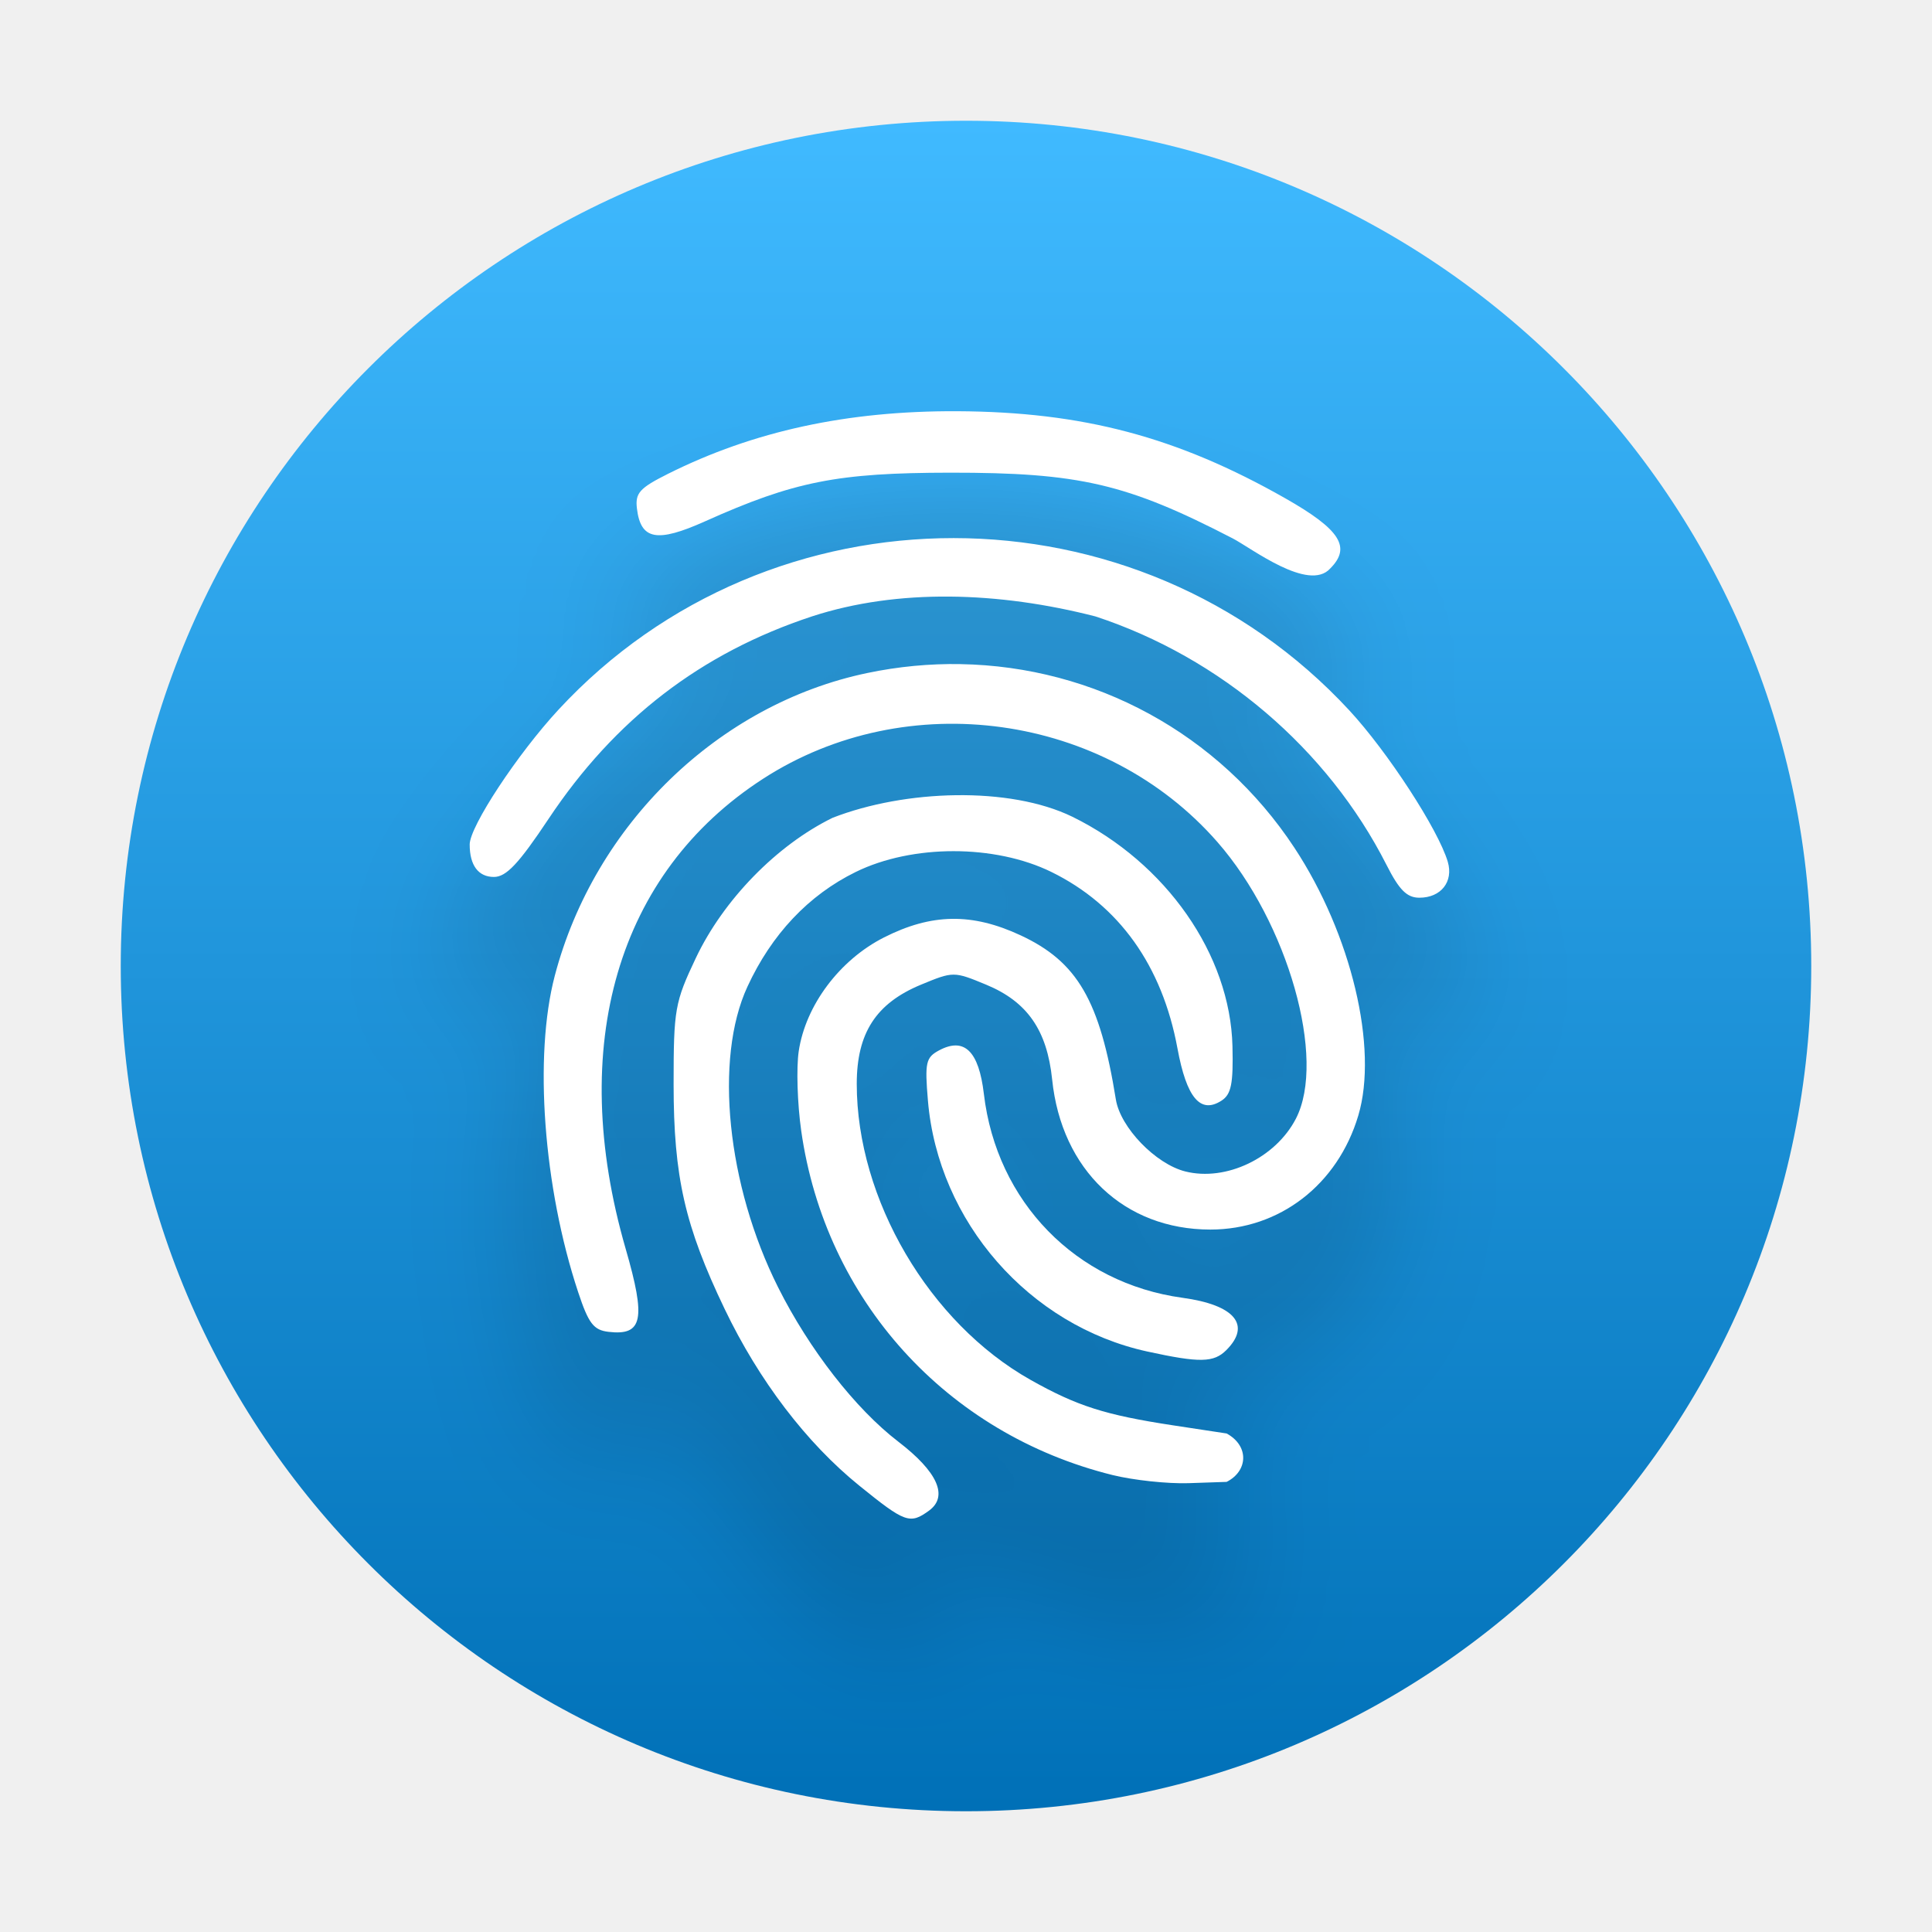
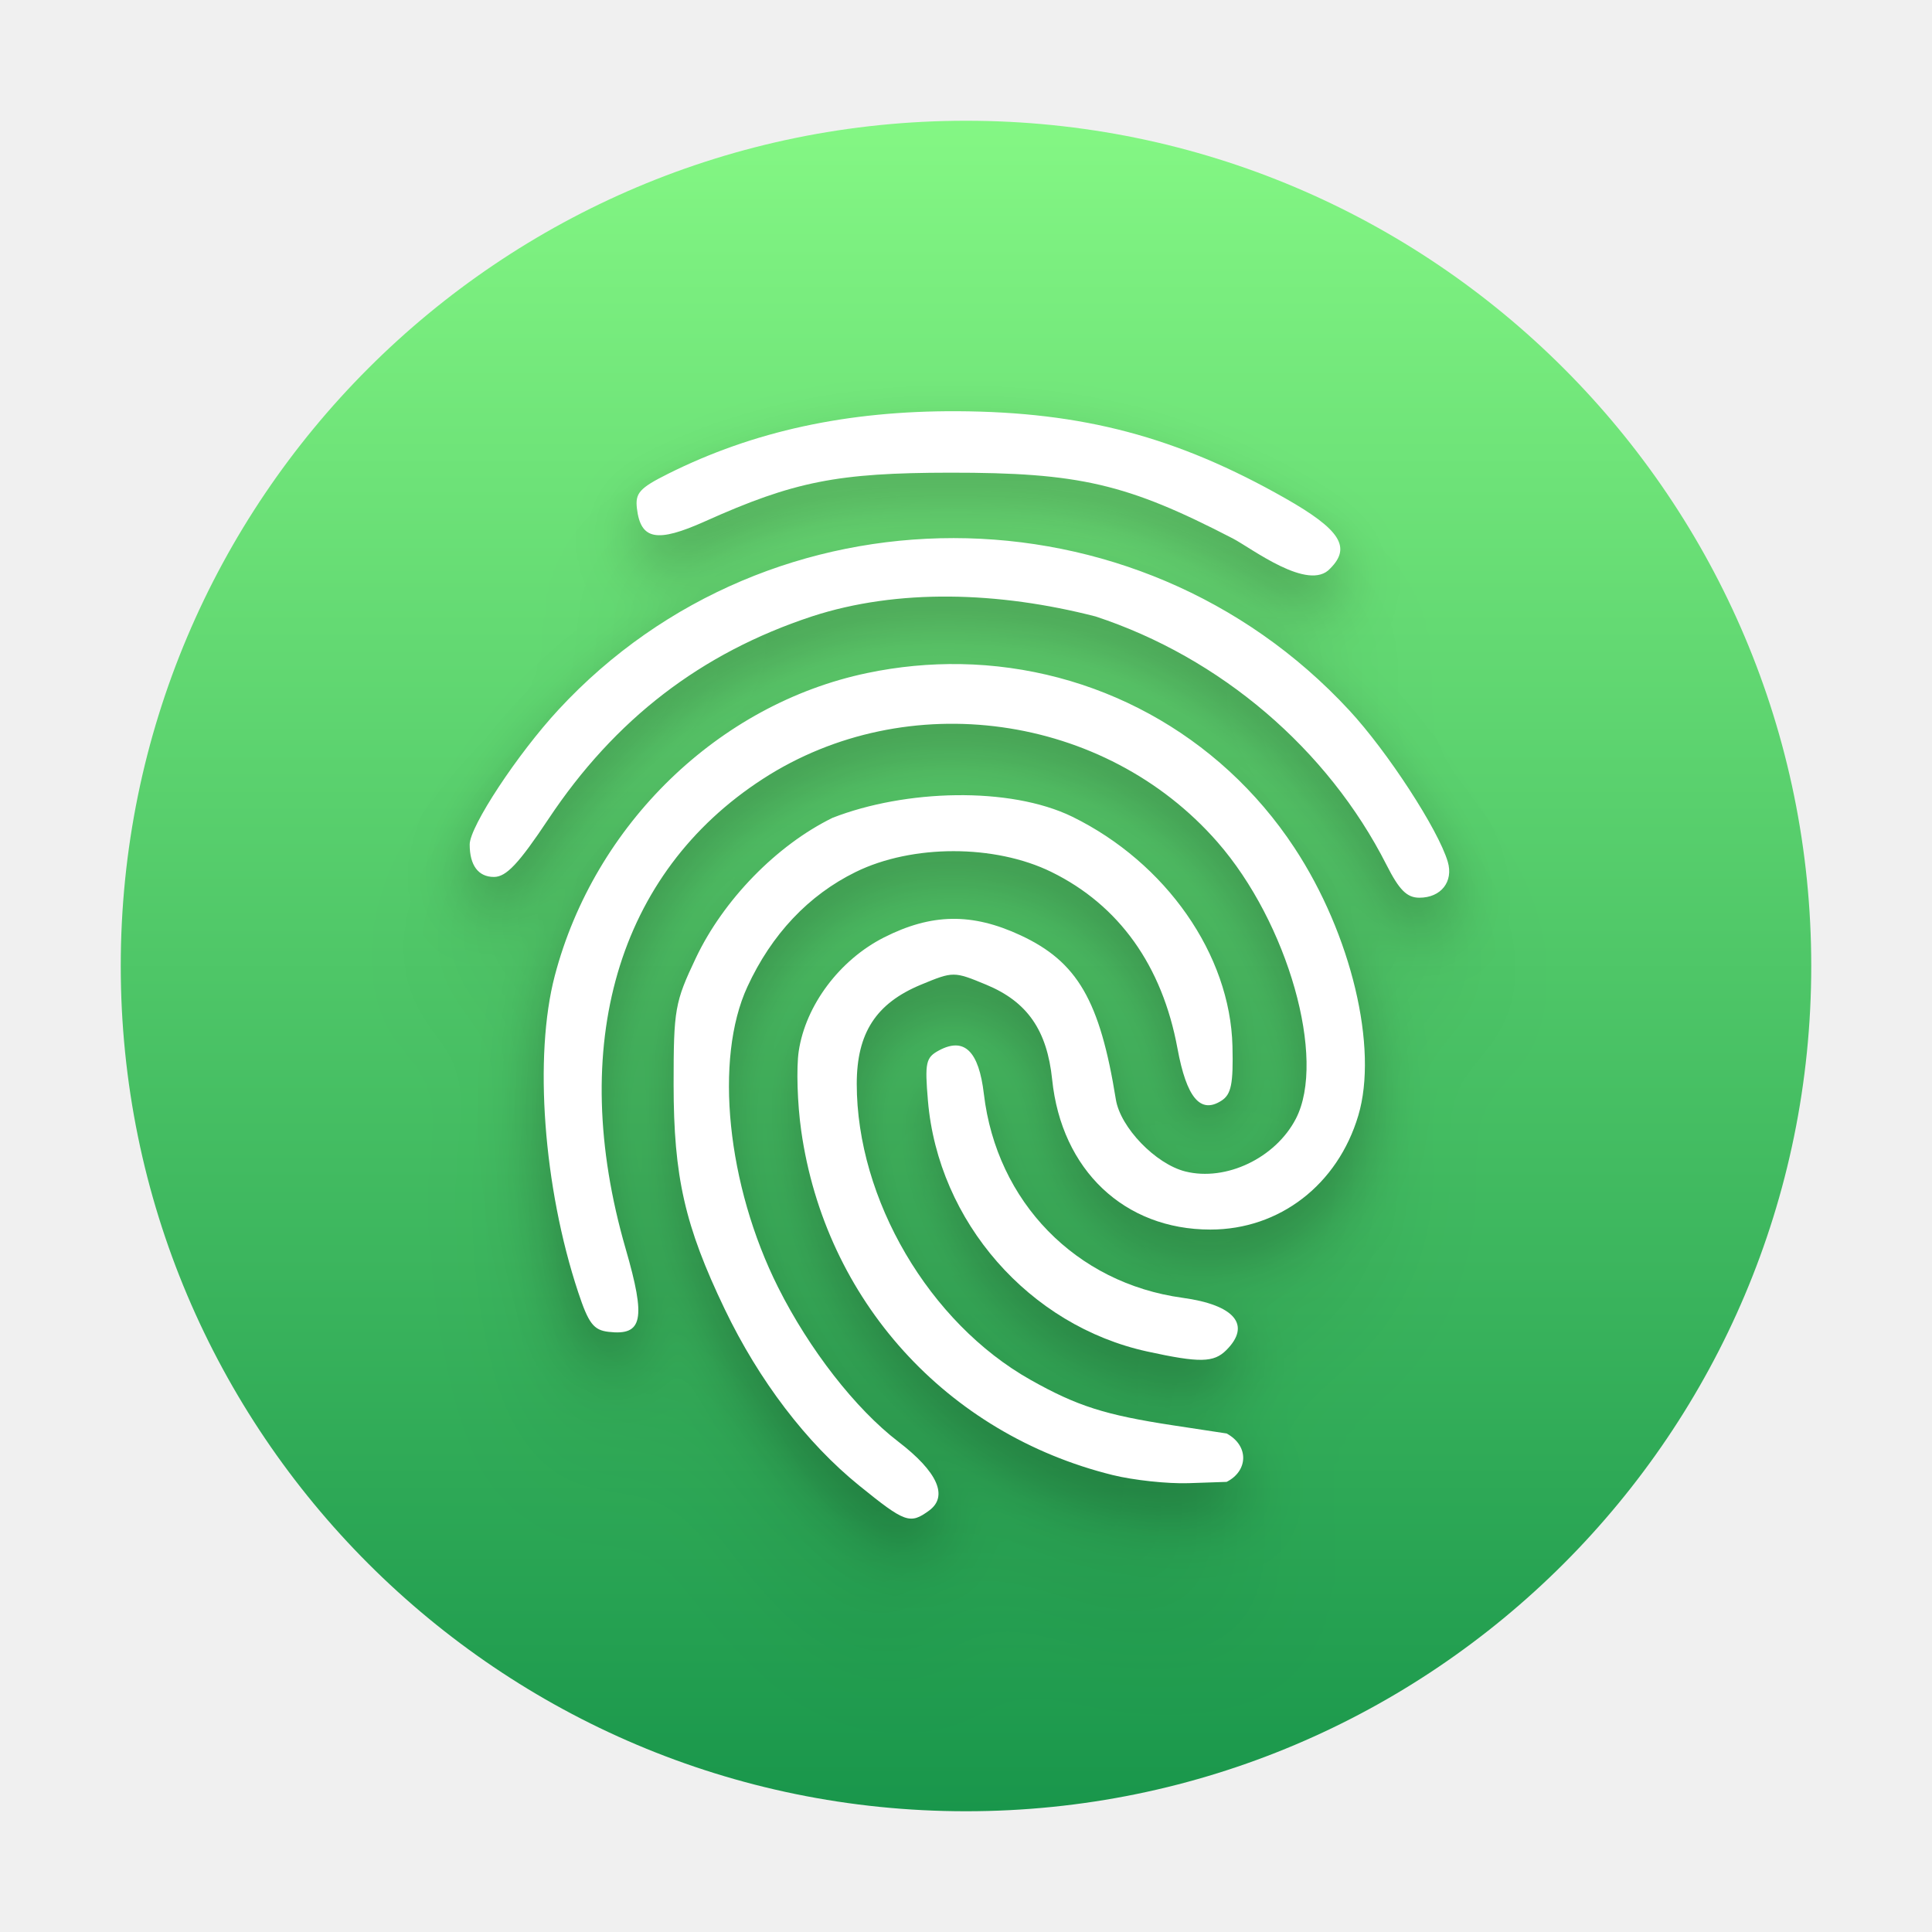
<svg xmlns="http://www.w3.org/2000/svg" width="64" height="64" viewBox="0 0 64 64" fill="none">
  <path d="M32 60C47.464 60 60 47.464 60 32C60 16.536 47.464 4 32 4C16.536 4 4 16.536 4 32C4 47.464 16.536 60 32 60Z" fill="url(#paint0_linear)" />
-   <g filter="url(#filter0_d)">
-     <path d="M38.007 44.771C34.094 43.917 31.078 40.47 30.739 36.463C30.632 35.197 30.669 35.03 31.108 34.795C31.943 34.348 32.425 34.817 32.592 36.238C33.013 39.812 35.639 42.508 39.172 42.991C40.901 43.227 41.457 43.891 40.624 44.724C40.207 45.141 39.743 45.15 38.007 44.771H38.007Z" fill="white" />
-     <path d="M31.704 13.622C28.072 13.606 24.959 14.28 22.127 15.697C21.184 16.169 21.038 16.335 21.099 16.844C21.223 17.884 21.76 17.985 23.351 17.272C26.307 15.945 27.745 15.662 31.474 15.658C35.754 15.654 37.33 16.021 40.84 17.838C41.443 18.15 43.352 19.624 44.065 18.832C44.77 18.127 44.398 17.543 42.58 16.509C38.996 14.472 35.865 13.642 31.704 13.622L31.704 13.622ZM31.593 17.825C26.802 17.822 22.013 19.715 18.502 23.508C17.143 24.975 15.559 27.38 15.559 27.974C15.559 28.667 15.845 29.05 16.363 29.05C16.77 29.05 17.183 28.611 18.167 27.133C20.367 23.826 23.219 21.633 26.894 20.42C29.744 19.49 33.082 19.597 36.289 20.42C40.43 21.781 43.983 24.813 45.929 28.649C46.352 29.484 46.605 29.738 47.02 29.738C47.735 29.738 48.154 29.206 47.959 28.546C47.644 27.481 45.966 24.901 44.695 23.529C41.178 19.73 36.384 17.829 31.593 17.825L31.593 17.825ZM31.82 21.999C30.799 21.982 29.762 22.078 28.727 22.295C23.807 23.323 19.694 27.308 18.378 32.322C17.679 34.983 18 39.329 19.153 42.806C19.497 43.844 19.664 44.061 20.158 44.119C21.293 44.251 21.404 43.71 20.724 41.361C18.78 34.637 20.454 28.918 25.276 25.799C30.042 22.716 36.598 23.628 40.328 27.893C42.666 30.565 43.948 35.085 42.928 37.058C42.254 38.361 40.613 39.144 39.265 38.806C38.281 38.559 37.113 37.349 36.964 36.42C36.436 33.143 35.692 31.86 33.807 30.983C32.2 30.235 30.86 30.255 29.283 31.054C27.813 31.799 26.687 33.301 26.459 34.822C26.377 35.37 26.413 36.556 26.541 37.456C27.336 43.063 31.347 47.498 36.855 48.863C37.548 49.034 38.681 49.155 39.373 49.132L40.634 49.089C41.346 48.728 41.385 47.896 40.634 47.486L38.851 47.215C36.608 46.873 35.679 46.577 34.137 45.709C30.783 43.821 28.381 39.729 28.381 35.906C28.381 34.221 29.019 33.237 30.506 32.62C31.581 32.175 31.596 32.175 32.671 32.62C34.031 33.184 34.685 34.127 34.854 35.761C35.163 38.758 37.244 40.731 40.096 40.731C42.385 40.731 44.312 39.246 44.995 36.955C45.663 34.714 44.766 30.949 42.88 28.085C40.381 24.29 36.244 22.076 31.819 22L31.82 21.999ZM31.672 26.342C30.247 26.36 28.781 26.623 27.58 27.091C25.728 27.998 23.963 29.809 23.05 31.737C22.355 33.203 22.314 33.431 22.314 35.921C22.315 38.984 22.686 40.611 24.005 43.362C25.141 45.732 26.716 47.799 28.466 49.215C29.983 50.443 30.144 50.502 30.776 50.041C31.422 49.568 31.062 48.756 29.755 47.755C28.339 46.669 26.809 44.705 25.776 42.645C24.08 39.261 23.653 35.08 24.759 32.686C25.561 30.948 26.785 29.652 28.345 28.886C30.219 27.966 32.956 27.966 34.831 28.886C37.068 29.985 38.498 31.985 39.005 34.729C39.307 36.367 39.765 36.911 40.463 36.461C40.786 36.253 40.857 35.905 40.827 34.658C40.754 31.625 38.629 28.581 35.524 27.056C34.482 26.549 33.097 26.323 31.672 26.342L31.672 26.342Z" fill="white" />
+   <g filter="url(#filter0_dd)">
+     <path d="M38.007 44.771C34.094 43.917 31.078 40.47 30.739 36.463C30.632 35.197 30.669 35.03 31.108 34.795C31.943 34.348 32.425 34.817 32.592 36.238C33.013 39.812 35.639 42.508 39.172 42.991C40.901 43.227 41.457 43.891 40.624 44.724C40.207 45.141 39.742 45.15 38.007 44.771Z" fill="white" />
+     <path d="M31.704 13.622C28.072 13.606 24.959 14.28 22.127 15.697C21.184 16.169 21.038 16.335 21.099 16.844C21.223 17.884 21.76 17.985 23.351 17.272C26.307 15.945 27.745 15.662 31.474 15.658C35.754 15.654 37.33 16.021 40.84 17.838C41.443 18.15 43.352 19.624 44.065 18.832C44.77 18.127 44.398 17.543 42.58 16.509C38.996 14.472 35.865 13.642 31.704 13.622ZM31.593 17.825C26.802 17.822 22.013 19.715 18.502 23.508C17.143 24.975 15.559 27.38 15.559 27.974C15.559 28.667 15.845 29.05 16.363 29.05C16.77 29.05 17.183 28.611 18.167 27.133C20.367 23.826 23.219 21.633 26.894 20.42C29.744 19.49 33.082 19.597 36.289 20.42C40.43 21.781 43.983 24.813 45.929 28.649C46.352 29.484 46.605 29.738 47.02 29.738C47.735 29.738 48.154 29.206 47.959 28.546C47.644 27.481 45.966 24.901 44.695 23.529C41.178 19.73 36.385 17.829 31.593 17.825ZM31.82 21.999C30.799 21.982 29.762 22.078 28.727 22.295C23.807 23.323 19.694 27.308 18.378 32.322C17.679 34.983 18 39.329 19.153 42.806C19.497 43.844 19.664 44.061 20.158 44.119C21.293 44.251 21.404 43.71 20.724 41.361C18.78 34.637 20.454 28.918 25.276 25.799C30.042 22.716 36.598 23.628 40.328 27.893C42.666 30.565 43.948 35.085 42.928 37.058C42.254 38.361 40.613 39.144 39.265 38.806C38.281 38.559 37.113 37.349 36.964 36.42C36.436 33.143 35.692 31.86 33.807 30.983C32.2 30.235 30.86 30.255 29.283 31.054C27.813 31.799 26.687 33.301 26.459 34.822C26.377 35.37 26.413 36.556 26.541 37.456C27.336 43.063 31.347 47.498 36.855 48.862C37.548 49.034 38.681 49.155 39.373 49.132L40.634 49.089C41.346 48.728 41.385 47.896 40.634 47.486L38.851 47.215C36.608 46.873 35.679 46.577 34.137 45.709C30.783 43.821 28.381 39.729 28.381 35.906C28.381 34.221 29.019 33.237 30.506 32.62C31.581 32.175 31.596 32.175 32.671 32.62C34.031 33.184 34.685 34.127 34.854 35.761C35.163 38.758 37.244 40.731 40.096 40.731C42.385 40.731 44.312 39.246 44.995 36.955C45.663 34.714 44.766 30.949 42.88 28.085C40.381 24.29 36.245 22.076 31.82 21.999ZM31.672 26.342C30.247 26.36 28.781 26.623 27.58 27.091C25.728 27.998 23.963 29.809 23.05 31.737C22.355 33.203 22.314 33.431 22.314 35.921C22.315 38.984 22.686 40.611 24.005 43.362C25.141 45.732 26.716 47.799 28.466 49.215C29.983 50.443 30.144 50.502 30.776 50.041C31.422 49.568 31.062 48.756 29.755 47.755C28.339 46.669 26.809 44.705 25.776 42.645C24.08 39.261 23.653 35.08 24.759 32.686C25.561 30.948 26.785 29.652 28.345 28.886C30.219 27.966 32.956 27.966 34.831 28.886C37.068 29.985 38.498 31.985 39.005 34.729C39.307 36.367 39.765 36.911 40.463 36.461C40.786 36.253 40.857 35.905 40.827 34.658C40.754 31.625 38.629 28.581 35.524 27.056C34.482 26.549 33.097 26.324 31.672 26.342Z" fill="white" />
  </g>
  <defs>
-     <filter id="filter0_d" x="11.559" y="13.622" width="40.448" height="44.684" filterUnits="userSpaceOnUse" color-interpolation-filters="sRGB">
+     <filter id="filter0_dd" x="11.559" y="12.622" width="40.448" height="45.684" filterUnits="userSpaceOnUse" color-interpolation-filters="sRGB">
      <feFlood flood-opacity="0" result="BackgroundImageFix" />
      <feColorMatrix in="SourceAlpha" type="matrix" values="0 0 0 0 0 0 0 0 0 0 0 0 0 0 0 0 0 0 127 0" />
      <feOffset dy="4" />
      <feGaussianBlur stdDeviation="2" />
+       <feColorMatrix type="matrix" values="0 0 0 0 0 0 0 0 0 0 0 0 0 0 0 0 0 0 0.1 0" />
+       <feBlend mode="hard-light" in2="BackgroundImageFix" result="effect1_dropShadow" />
+       <feColorMatrix in="SourceAlpha" type="matrix" values="0 0 0 0 0 0 0 0 0 0 0 0 0 0 0 0 0 0 127 0" />
+       <feOffset dy="1" />
+       <feGaussianBlur stdDeviation="1" />
      <feColorMatrix type="matrix" values="0 0 0 0 0 0 0 0 0 0 0 0 0 0 0 0 0 0 0.25 0" />
-       <feBlend mode="normal" in2="BackgroundImageFix" result="effect1_dropShadow" />
-       <feBlend mode="normal" in="SourceGraphic" in2="effect1_dropShadow" result="shape" />
+       <feBlend mode="hard-light" in2="effect1_dropShadow" result="effect2_dropShadow" />
+       <feBlend mode="normal" in="SourceGraphic" in2="effect2_dropShadow" result="shape" />
    </filter>
-     <linearGradient id="paint0_linear" x1="31.587" y1="4" x2="31.587" y2="60" gradientUnits="userSpaceOnUse">
-       <stop stop-color="#40BAFF" />
-       <stop offset="1" stop-color="#0070B7" />
+     <linearGradient id="paint0_linear" x1="32" y1="4" x2="32" y2="60" gradientUnits="userSpaceOnUse">
+       <stop stop-color="#6FEB6F" />
+       <stop offset="0" stop-color="#84F784" />
+       <stop offset="1" stop-color="#19964B" />
    </linearGradient>
  </defs>
</svg>
